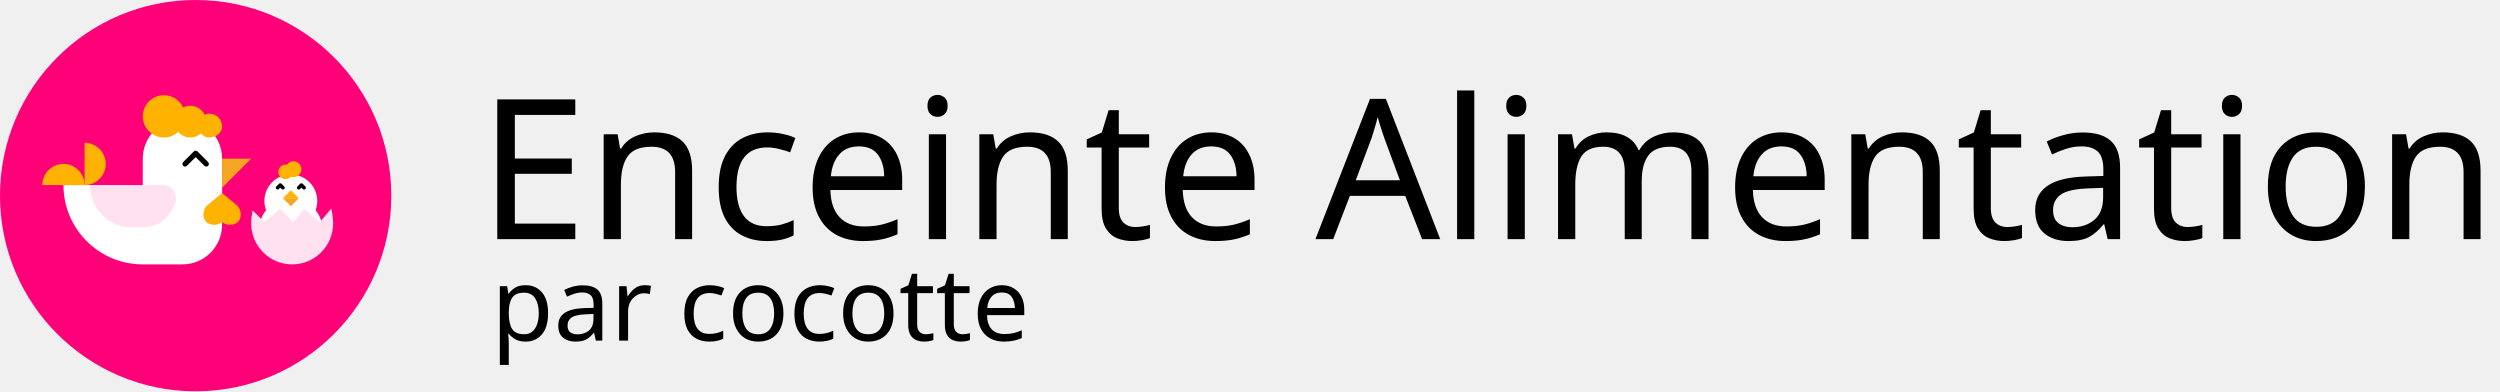
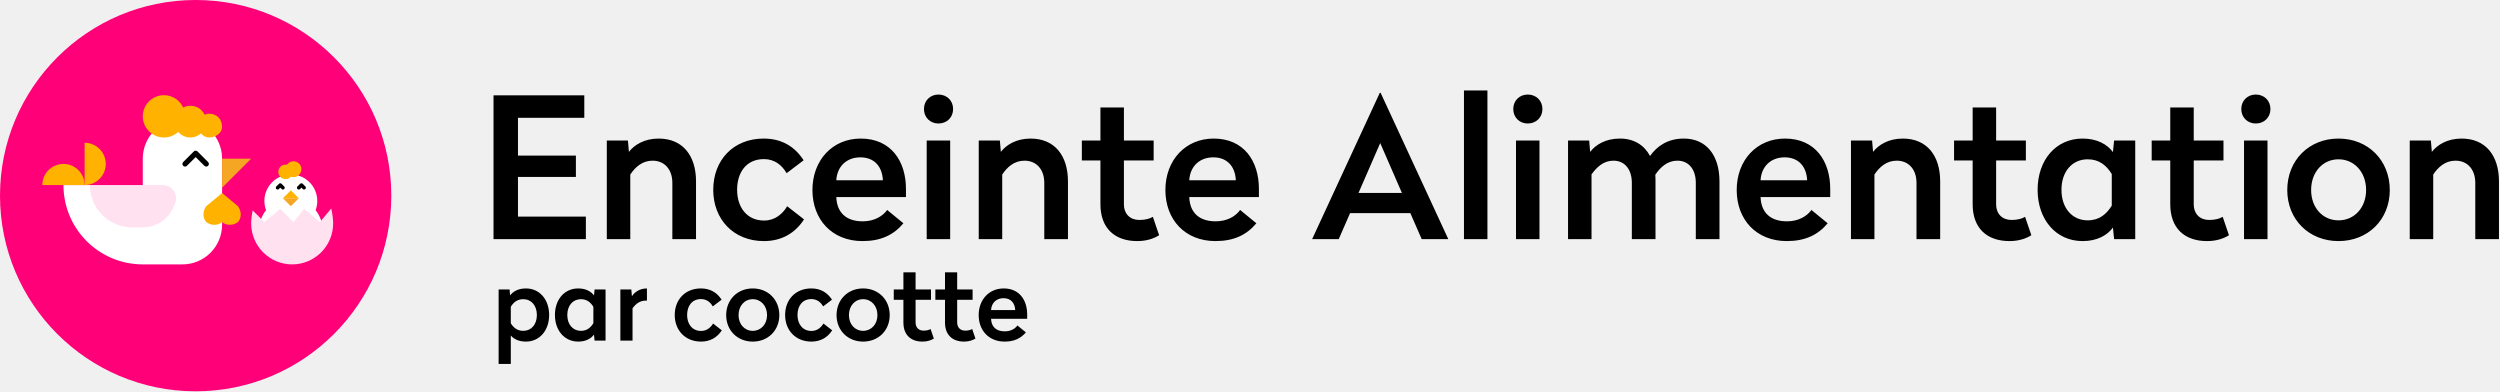
<svg xmlns="http://www.w3.org/2000/svg" width="345px" height="54px" viewBox="0 0 345 54" version="1.1">
  <defs />
  <g id="Page-1" stroke="none" stroke-width="1" fill="none" fill-rule="evenodd">
    <g id="Artboard" transform="translate(-20, -256)">
      <g id="ea-b" transform="translate(20, 256)">
-         <text id="par-cocotte" font-family="Radikal-Medium, Radikal" font-size="14" font-weight="400" fill="#000000">
-           <tspan x="67.788" y="47">par cocotte</tspan>
-         </text>
-         <text id="Enceinte-Alimentatio" font-family="Radikal-Medium, Radikal" font-size="27" font-weight="400" fill="#000000">
-           <tspan x="66" y="33">Enceinte Alimentation</tspan>
-         </text>
+         <path d="M72.576,39.804 C74.48,39.804 75.782,41.344 75.782,43.472 C75.782,45.586 74.48,47.14 72.576,47.14 C71.54,47.14 70.868,46.748 70.49,46.3 L70.49,50.22 L68.81,50.22 L68.81,39.944 L70.322,39.944 L70.392,40.77 C70.784,40.238 71.512,39.804 72.576,39.804 Z M72.212,41.288 C71.372,41.288 70.854,41.736 70.49,42.338 L70.49,44.606 C70.854,45.208 71.372,45.656 72.212,45.656 C73.304,45.656 74.088,44.802 74.088,43.472 C74.088,42.142 73.304,41.288 72.212,41.288 Z M79.8,39.804 C80.864,39.804 81.578,40.238 81.97,40.77 L82.054,39.944 L83.566,39.944 L83.566,47 L82.054,47 L81.97,46.174 C81.578,46.706 80.864,47.14 79.8,47.14 C77.882,47.14 76.58,45.586 76.58,43.472 C76.58,41.344 77.882,39.804 79.8,39.804 Z M80.164,41.288 C79.072,41.288 78.288,42.142 78.288,43.472 C78.288,44.802 79.072,45.656 80.164,45.656 C81.004,45.656 81.508,45.208 81.886,44.606 L81.886,42.338 C81.508,41.736 81.004,41.288 80.164,41.288 Z M89.278,39.804 C88.27,39.804 87.556,40.322 87.206,40.882 L87.122,39.944 L85.61,39.944 L85.61,47 L87.29,47 L87.29,42.548 C87.738,41.932 88.284,41.484 89.138,41.484 L89.278,41.484 L89.278,39.804 Z M96.726,39.804 C94.556,39.804 93.114,41.344 93.114,43.472 C93.114,45.586 94.57,47.14 96.74,47.14 C98.014,47.14 98.98,46.566 99.61,45.586 L98.406,44.648 C98.07,45.208 97.524,45.67 96.754,45.67 C95.508,45.67 94.822,44.704 94.822,43.472 C94.822,42.226 95.48,41.274 96.74,41.274 C97.524,41.274 98.042,41.722 98.364,42.282 L99.582,41.358 C98.952,40.378 98.014,39.804 96.726,39.804 Z M103.88,39.804 C105.994,39.804 107.548,41.358 107.548,43.486 C107.548,45.6 105.994,47.14 103.88,47.14 C101.766,47.14 100.212,45.6 100.212,43.486 C100.212,41.358 101.766,39.804 103.88,39.804 Z M103.88,41.288 C102.746,41.288 101.92,42.212 101.92,43.486 C101.92,44.746 102.746,45.656 103.88,45.656 C105.014,45.656 105.854,44.746 105.854,43.486 C105.854,42.212 105.014,41.288 103.88,41.288 Z M111.958,39.804 C109.788,39.804 108.346,41.344 108.346,43.472 C108.346,45.586 109.802,47.14 111.972,47.14 C113.246,47.14 114.212,46.566 114.842,45.586 L113.638,44.648 C113.302,45.208 112.756,45.67 111.986,45.67 C110.74,45.67 110.054,44.704 110.054,43.472 C110.054,42.226 110.712,41.274 111.972,41.274 C112.756,41.274 113.274,41.722 113.596,42.282 L114.814,41.358 C114.184,40.378 113.246,39.804 111.958,39.804 Z M119.112,39.804 C121.226,39.804 122.78,41.358 122.78,43.486 C122.78,45.6 121.226,47.14 119.112,47.14 C116.998,47.14 115.444,45.6 115.444,43.486 C115.444,41.358 116.998,39.804 119.112,39.804 Z M119.112,41.288 C117.978,41.288 117.152,42.212 117.152,43.486 C117.152,44.746 117.978,45.656 119.112,45.656 C120.246,45.656 121.086,44.746 121.086,43.486 C121.086,42.212 120.246,41.288 119.112,41.288 Z M126.35,37.578 L124.67,37.578 L124.67,39.944 L123.34,39.944 L123.34,41.372 L124.67,41.372 L124.67,44.508 C124.67,46.216 125.692,47.14 127.302,47.14 C128.002,47.14 128.52,46.944 128.87,46.72 L128.422,45.404 C128.212,45.53 127.904,45.628 127.456,45.628 C126.798,45.628 126.35,45.208 126.35,44.494 L126.35,41.372 L128.478,41.372 L128.478,39.944 L126.35,39.944 L126.35,37.578 Z M132.09,37.578 L130.41,37.578 L130.41,39.944 L129.08,39.944 L129.08,41.372 L130.41,41.372 L130.41,44.508 C130.41,46.216 131.432,47.14 133.042,47.14 C133.742,47.14 134.26,46.944 134.61,46.72 L134.162,45.404 C133.952,45.53 133.644,45.628 133.196,45.628 C132.538,45.628 132.09,45.208 132.09,44.494 L132.09,41.372 L134.218,41.372 L134.218,39.944 L132.09,39.944 L132.09,37.578 Z M138.516,39.804 C140.686,39.804 141.75,41.428 141.75,43.402 L141.75,43.99 L136.766,43.99 C136.808,45.11 137.48,45.726 138.656,45.726 C139.482,45.726 140.084,45.362 140.406,44.914 L141.568,45.866 C140.868,46.706 139.944,47.14 138.642,47.14 C136.458,47.14 135.058,45.6 135.058,43.486 C135.058,41.358 136.486,39.804 138.516,39.804 Z M138.488,41.148 C137.494,41.148 136.822,41.806 136.766,42.786 L140.098,42.786 C140.056,41.82 139.496,41.148 138.488,41.148 Z" id="par-cocotte" fill="#000000" />
+         <path d="M80.634,13.155 L68.106,13.155 L68.106,33 L80.85,33 L80.85,29.895 L71.481,29.895 L71.481,24.414 L79.473,24.414 L79.473,21.471 L71.481,21.471 L71.481,16.26 L80.634,16.26 L80.634,13.155 Z M90.894,19.122 C88.923,19.122 87.546,19.986 86.79,20.958 L86.655,19.392 L83.739,19.392 L83.739,33 L86.979,33 L86.979,24.09 C87.654,23.064 88.626,22.173 90.057,22.173 C91.731,22.173 92.784,23.415 92.784,25.224 L92.784,33 L96.051,33 L96.051,25.035 C96.051,21.471 94.215,19.122 90.894,19.122 Z M105.393,19.122 C101.208,19.122 98.427,22.092 98.427,26.196 C98.427,30.273 101.235,33.27 105.42,33.27 C107.877,33.27 109.74,32.163 110.955,30.273 L108.633,28.464 C107.985,29.544 106.932,30.435 105.447,30.435 C103.044,30.435 101.721,28.572 101.721,26.196 C101.721,23.793 102.99,21.957 105.42,21.957 C106.932,21.957 107.931,22.821 108.552,23.901 L110.901,22.119 C109.686,20.229 107.877,19.122 105.393,19.122 Z M118.785,19.122 C122.97,19.122 125.022,22.254 125.022,26.061 L125.022,27.195 L115.41,27.195 C115.491,29.355 116.787,30.543 119.055,30.543 C120.648,30.543 121.809,29.841 122.43,28.977 L124.671,30.813 C123.321,32.433 121.539,33.27 119.028,33.27 C114.816,33.27 112.116,30.3 112.116,26.223 C112.116,22.119 114.87,19.122 118.785,19.122 Z M118.731,21.714 C116.814,21.714 115.518,22.983 115.41,24.873 L121.836,24.873 C121.755,23.01 120.675,21.714 118.731,21.714 Z M131.124,19.392 L127.884,19.392 L127.884,33 L131.124,33 L131.124,19.392 Z M129.504,13.047 C128.37,13.047 127.506,13.884 127.506,15.045 C127.506,16.206 128.37,17.043 129.504,17.043 C130.665,17.043 131.529,16.206 131.529,15.045 C131.529,13.884 130.665,13.047 129.504,13.047 Z M142.221,19.122 C140.25,19.122 138.873,19.986 138.117,20.958 L137.982,19.392 L135.066,19.392 L135.066,33 L138.306,33 L138.306,24.09 C138.981,23.064 139.953,22.173 141.384,22.173 C143.058,22.173 144.111,23.415 144.111,25.224 L144.111,33 L147.378,33 L147.378,25.035 C147.378,21.471 145.542,19.122 142.221,19.122 Z M155.1,14.829 L151.86,14.829 L151.86,19.392 L149.295,19.392 L149.295,22.146 L151.86,22.146 L151.86,28.194 C151.86,31.488 153.831,33.27 156.936,33.27 C158.286,33.27 159.285,32.892 159.96,32.46 L159.096,29.922 C158.691,30.165 158.097,30.354 157.233,30.354 C155.964,30.354 155.1,29.544 155.1,28.167 L155.1,22.146 L159.204,22.146 L159.204,19.392 L155.1,19.392 L155.1,14.829 Z M167.493,19.122 C171.678,19.122 173.73,22.254 173.73,26.061 L173.73,27.195 L164.118,27.195 C164.199,29.355 165.495,30.543 167.763,30.543 C169.356,30.543 170.517,29.841 171.138,28.977 L173.379,30.813 C172.029,32.433 170.247,33.27 167.736,33.27 C163.524,33.27 160.824,30.3 160.824,26.223 C160.824,22.119 163.578,19.122 167.493,19.122 Z M167.439,21.714 C165.522,21.714 164.226,22.983 164.118,24.873 L170.544,24.873 C170.463,23.01 169.383,21.714 167.439,21.714 Z M190.524,12.804 L199.866,33 L196.194,33 L194.628,29.409 L186.312,29.409 L184.746,33 L181.074,33 L190.416,12.804 L190.524,12.804 Z M190.47,19.743 L187.473,26.628 L193.467,26.628 L190.47,19.743 Z M205.266,12.48 L202.026,12.48 L202.026,33 L205.266,33 L205.266,12.48 Z M212.448,19.392 L209.208,19.392 L209.208,33 L212.448,33 L212.448,19.392 Z M210.828,13.047 C209.694,13.047 208.83,13.884 208.83,15.045 C208.83,16.206 209.694,17.043 210.828,17.043 C211.989,17.043 212.853,16.206 212.853,15.045 C212.853,13.884 211.989,13.047 210.828,13.047 Z M223.545,19.122 C221.547,19.122 220.197,19.986 219.441,20.958 L219.306,19.392 L216.39,19.392 L216.39,33 L219.63,33 L219.63,24.063 C220.359,23.064 221.277,22.173 222.654,22.173 C224.247,22.173 225.192,23.415 225.192,25.224 L225.192,33 L228.459,33 L228.459,24.738 C228.459,24.549 228.432,24.333 228.432,24.117 C229.134,23.064 230.106,22.173 231.483,22.173 C233.076,22.173 234.021,23.415 234.021,25.224 L234.021,33 L237.288,33 L237.288,25.035 C237.288,21.471 235.506,19.122 232.374,19.122 C230.187,19.122 228.702,20.121 227.703,21.525 C226.893,20.013 225.489,19.122 223.545,19.122 Z M246.333,19.122 C250.518,19.122 252.57,22.254 252.57,26.061 L252.57,27.195 L242.958,27.195 C243.039,29.355 244.335,30.543 246.603,30.543 C248.196,30.543 249.357,29.841 249.978,28.977 L252.219,30.813 C250.869,32.433 249.087,33.27 246.576,33.27 C242.364,33.27 239.664,30.3 239.664,26.223 C239.664,22.119 242.418,19.122 246.333,19.122 Z M246.279,21.714 C244.362,21.714 243.066,22.983 242.958,24.873 L249.384,24.873 C249.303,23.01 248.223,21.714 246.279,21.714 Z M262.587,19.122 C260.616,19.122 259.239,19.986 258.483,20.958 L258.348,19.392 L255.432,19.392 L255.432,33 L258.672,33 L258.672,24.09 C259.347,23.064 260.319,22.173 261.75,22.173 C263.424,22.173 264.477,23.415 264.477,25.224 L264.477,33 L267.744,33 L267.744,25.035 C267.744,21.471 265.908,19.122 262.587,19.122 Z M275.466,14.829 L272.226,14.829 L272.226,19.392 L269.661,19.392 L269.661,22.146 L272.226,22.146 L272.226,28.194 C272.226,31.488 274.197,33.27 277.302,33.27 C278.652,33.27 279.651,32.892 280.326,32.46 L279.462,29.922 C279.057,30.165 278.463,30.354 277.599,30.354 C276.33,30.354 275.466,29.544 275.466,28.167 L275.466,22.146 L279.57,22.146 L279.57,19.392 L275.466,19.392 L275.466,14.829 Z M287.4,19.122 C289.452,19.122 290.829,19.959 291.585,20.985 L291.747,19.392 L294.663,19.392 L294.663,33 L291.747,33 L291.585,31.407 C290.829,32.433 289.452,33.27 287.4,33.27 C283.701,33.27 281.19,30.273 281.19,26.196 C281.19,22.092 283.701,19.122 287.4,19.122 Z M288.102,21.984 C285.996,21.984 284.484,23.631 284.484,26.196 C284.484,28.761 285.996,30.408 288.102,30.408 C289.722,30.408 290.694,29.544 291.423,28.383 L291.423,24.009 C290.694,22.848 289.722,21.984 288.102,21.984 Z M302.736,14.829 L299.496,14.829 L299.496,19.392 L296.931,19.392 L296.931,22.146 L299.496,22.146 L299.496,28.194 C299.496,31.488 301.467,33.27 304.572,33.27 C305.922,33.27 306.921,32.892 307.596,32.46 L306.732,29.922 C306.327,30.165 305.733,30.354 304.869,30.354 C303.6,30.354 302.736,29.544 302.736,28.167 L302.736,22.146 L306.84,22.146 L306.84,19.392 L302.736,19.392 L302.736,14.829 Z M312.915,19.392 L309.675,19.392 L309.675,33 L312.915,33 L312.915,19.392 Z M311.295,13.047 C310.161,13.047 309.297,13.884 309.297,15.045 C309.297,16.206 310.161,17.043 311.295,17.043 C312.456,17.043 313.32,16.206 313.32,15.045 C313.32,13.884 312.456,13.047 311.295,13.047 Z M322.716,19.122 C326.793,19.122 329.79,22.119 329.79,26.223 C329.79,30.3 326.793,33.27 322.716,33.27 C318.639,33.27 315.642,30.3 315.642,26.223 C315.642,22.119 318.639,19.122 322.716,19.122 Z M322.716,21.984 C320.529,21.984 318.936,23.766 318.936,26.223 C318.936,28.653 320.529,30.408 322.716,30.408 C324.903,30.408 326.523,28.653 326.523,26.223 C326.523,23.766 324.903,21.984 322.716,21.984 Z M339.699,19.122 C337.728,19.122 336.351,19.986 335.595,20.958 L335.46,19.392 L332.544,19.392 L332.544,33 L335.784,33 L335.784,24.09 C336.459,23.064 337.431,22.173 338.862,22.173 C340.536,22.173 341.589,23.415 341.589,25.224 L341.589,33 L344.856,33 L344.856,25.035 C344.856,21.471 343.02,19.122 339.699,19.122 Z" id="Enceinte-Alimentatio" fill="#000000" />
        <g id="icon">
          <rect id="bg" fill="#FF0079" x="0" y="0" width="54" height="54" rx="27" />
          <g id="cocoote" transform="translate(20.16216, 25.13513) scale(-1, 1) translate(-20.16216, -25.13513) translate(5.662162, 13.13514)">
            <path d="M14.959,12.405 L25.905,12.405 C25.905,18.451 21.005,23.351 14.959,23.351 L9.486,23.351 L9.486,23.351 C6.464,23.351 4.014,20.901 4.014,17.878 L4.014,17.878 L4.014,17.878 L4.014,8.757 L4.014,8.757 C4.014,5.734 6.464,3.284 9.486,3.284 L9.486,3.284 L9.486,3.284 C12.509,3.284 14.959,5.734 14.959,8.757 L14.959,12.405 Z" id="body" fill="#FFFFFF" />
            <path d="M22.986,12.405 C22.986,10.793 24.293,9.486 25.905,9.486 C27.517,9.486 28.824,10.793 28.824,12.405 L22.986,12.405 Z" id="Combined-Shape" fill="#FFB300" />
            <path d="M18.608,10.946 C18.608,9.334 19.915,8.027 21.527,8.027 C23.139,8.027 24.446,9.334 24.446,10.946 L18.608,10.946 Z" id="Combined-Shape" fill="#FFB300" transform="translate(21.52703, 9.486486) rotate(-90) translate(-21.52703, -9.486486) " />
            <path d="M14.959,12.405 L22.257,12.405 C22.257,15.63 19.643,18.243 16.419,18.243 L14.959,18.243 L14.959,12.405 Z M12.19,12.405 L14.959,12.405 L14.959,18.243 L14.959,18.243 C13.076,18.243 11.382,17.1 10.677,15.354 L10.499,14.913 L10.499,14.913 C10.122,13.978 10.573,12.915 11.507,12.538 C11.724,12.45 11.956,12.405 12.19,12.405 L12.19,12.405 Z" id="Combined-Shape" fill-opacity="0.179" fill="#FF0079" opacity="0.666" />
            <polygon id="Rectangle-8" fill="#F5A623" points="0 8.757 4.014 8.757 4.014 12.77" />
            <path d="M10.062,5.065 C9.66,5.538 9.061,5.838 8.392,5.838 C7.831,5.838 7.319,5.627 6.932,5.28 C6.65,5.608 6.242,5.838 5.838,5.838 C4.749,5.838 4.014,5.103 4.014,4.378 C4.014,3.289 4.749,2.554 5.838,2.554 C6.034,2.554 6.231,2.608 6.414,2.708 C6.766,1.97 7.519,1.459 8.392,1.459 C8.751,1.459 9.089,1.546 9.388,1.699 C9.85,0.696 10.864,0 12.041,0 C13.653,0 14.959,1.307 14.959,2.919 C14.959,4.531 13.653,5.838 12.041,5.838 C11.277,5.838 10.582,5.545 10.062,5.065 Z" id="Combined-Shape" fill="#FFB300" />
            <path d="M6.203,15.324 C6.714,16.032 6.714,16.92 6.203,17.514 C5.545,18.015 4.598,18.015 4.014,17.514 C3.429,18.015 2.482,18.015 1.824,17.514 C1.313,16.92 1.313,16.032 1.824,15.324 L4.014,13.5 L6.203,15.324 Z" id="Combined-Shape" fill="#FFB300" />
            <polyline id="eye" stroke="#000000" stroke-width="0.73" stroke-linecap="round" stroke-linejoin="round" points="6.203 9.486 7.662 8.027 9.122 9.486" />
          </g>
          <g id="Group-2" transform="translate(35.75676, 22.25676)">
            <circle id="Oval-8" fill="#FFFFFF" cx="4.378" cy="5.473" r="3.649" />
            <polyline id="eye" stroke="#000000" stroke-width="0.5" stroke-linecap="round" stroke-linejoin="round" points="5.473 3.649 5.838 3.284 6.203 3.649" />
            <polyline id="eye" stroke="#000000" stroke-width="0.5" stroke-linecap="round" stroke-linejoin="round" points="2.554 3.649 2.919 3.284 3.284 3.649" />
            <circle id="Oval-8" fill="#FFB300" cx="3.649" cy="1.459" r="1" />
            <circle id="Oval-8" fill="#FFB300" cx="4.743" cy="1.095" r="1.095" />
            <circle id="Oval-8" fill="#FFFFFF" cx="4.378" cy="9.486" r="4.378" />
            <polygon id="Triangle" fill="#F5A623" transform="translate(4.378378, 5.655405) scale(1, -1) translate(-4.378378, -5.655405) " points="4.378 5.108 5.473 6.203 3.284 6.203" />
            <polygon id="Triangle" fill="#FFB300" points="4.378 4.014 5.473 5.108 3.284 5.108" />
          </g>
          <path d="M34.869,29.032 C34.734,29.689 34.662,30.304 34.662,30.831 C34.662,33.954 37.194,36.486 40.318,36.486 C43.441,36.486 45.973,33.954 45.973,30.831 C45.973,30.235 45.881,29.529 45.71,28.775 L44.149,30.649 L41.959,28.824 L40.5,30.649 L38.676,28.824 L36.486,30.649 L34.869,29.032 Z" id="Combined-Shape" fill="#FFE1EF" />
        </g>
      </g>
    </g>
  </g>
</svg>
